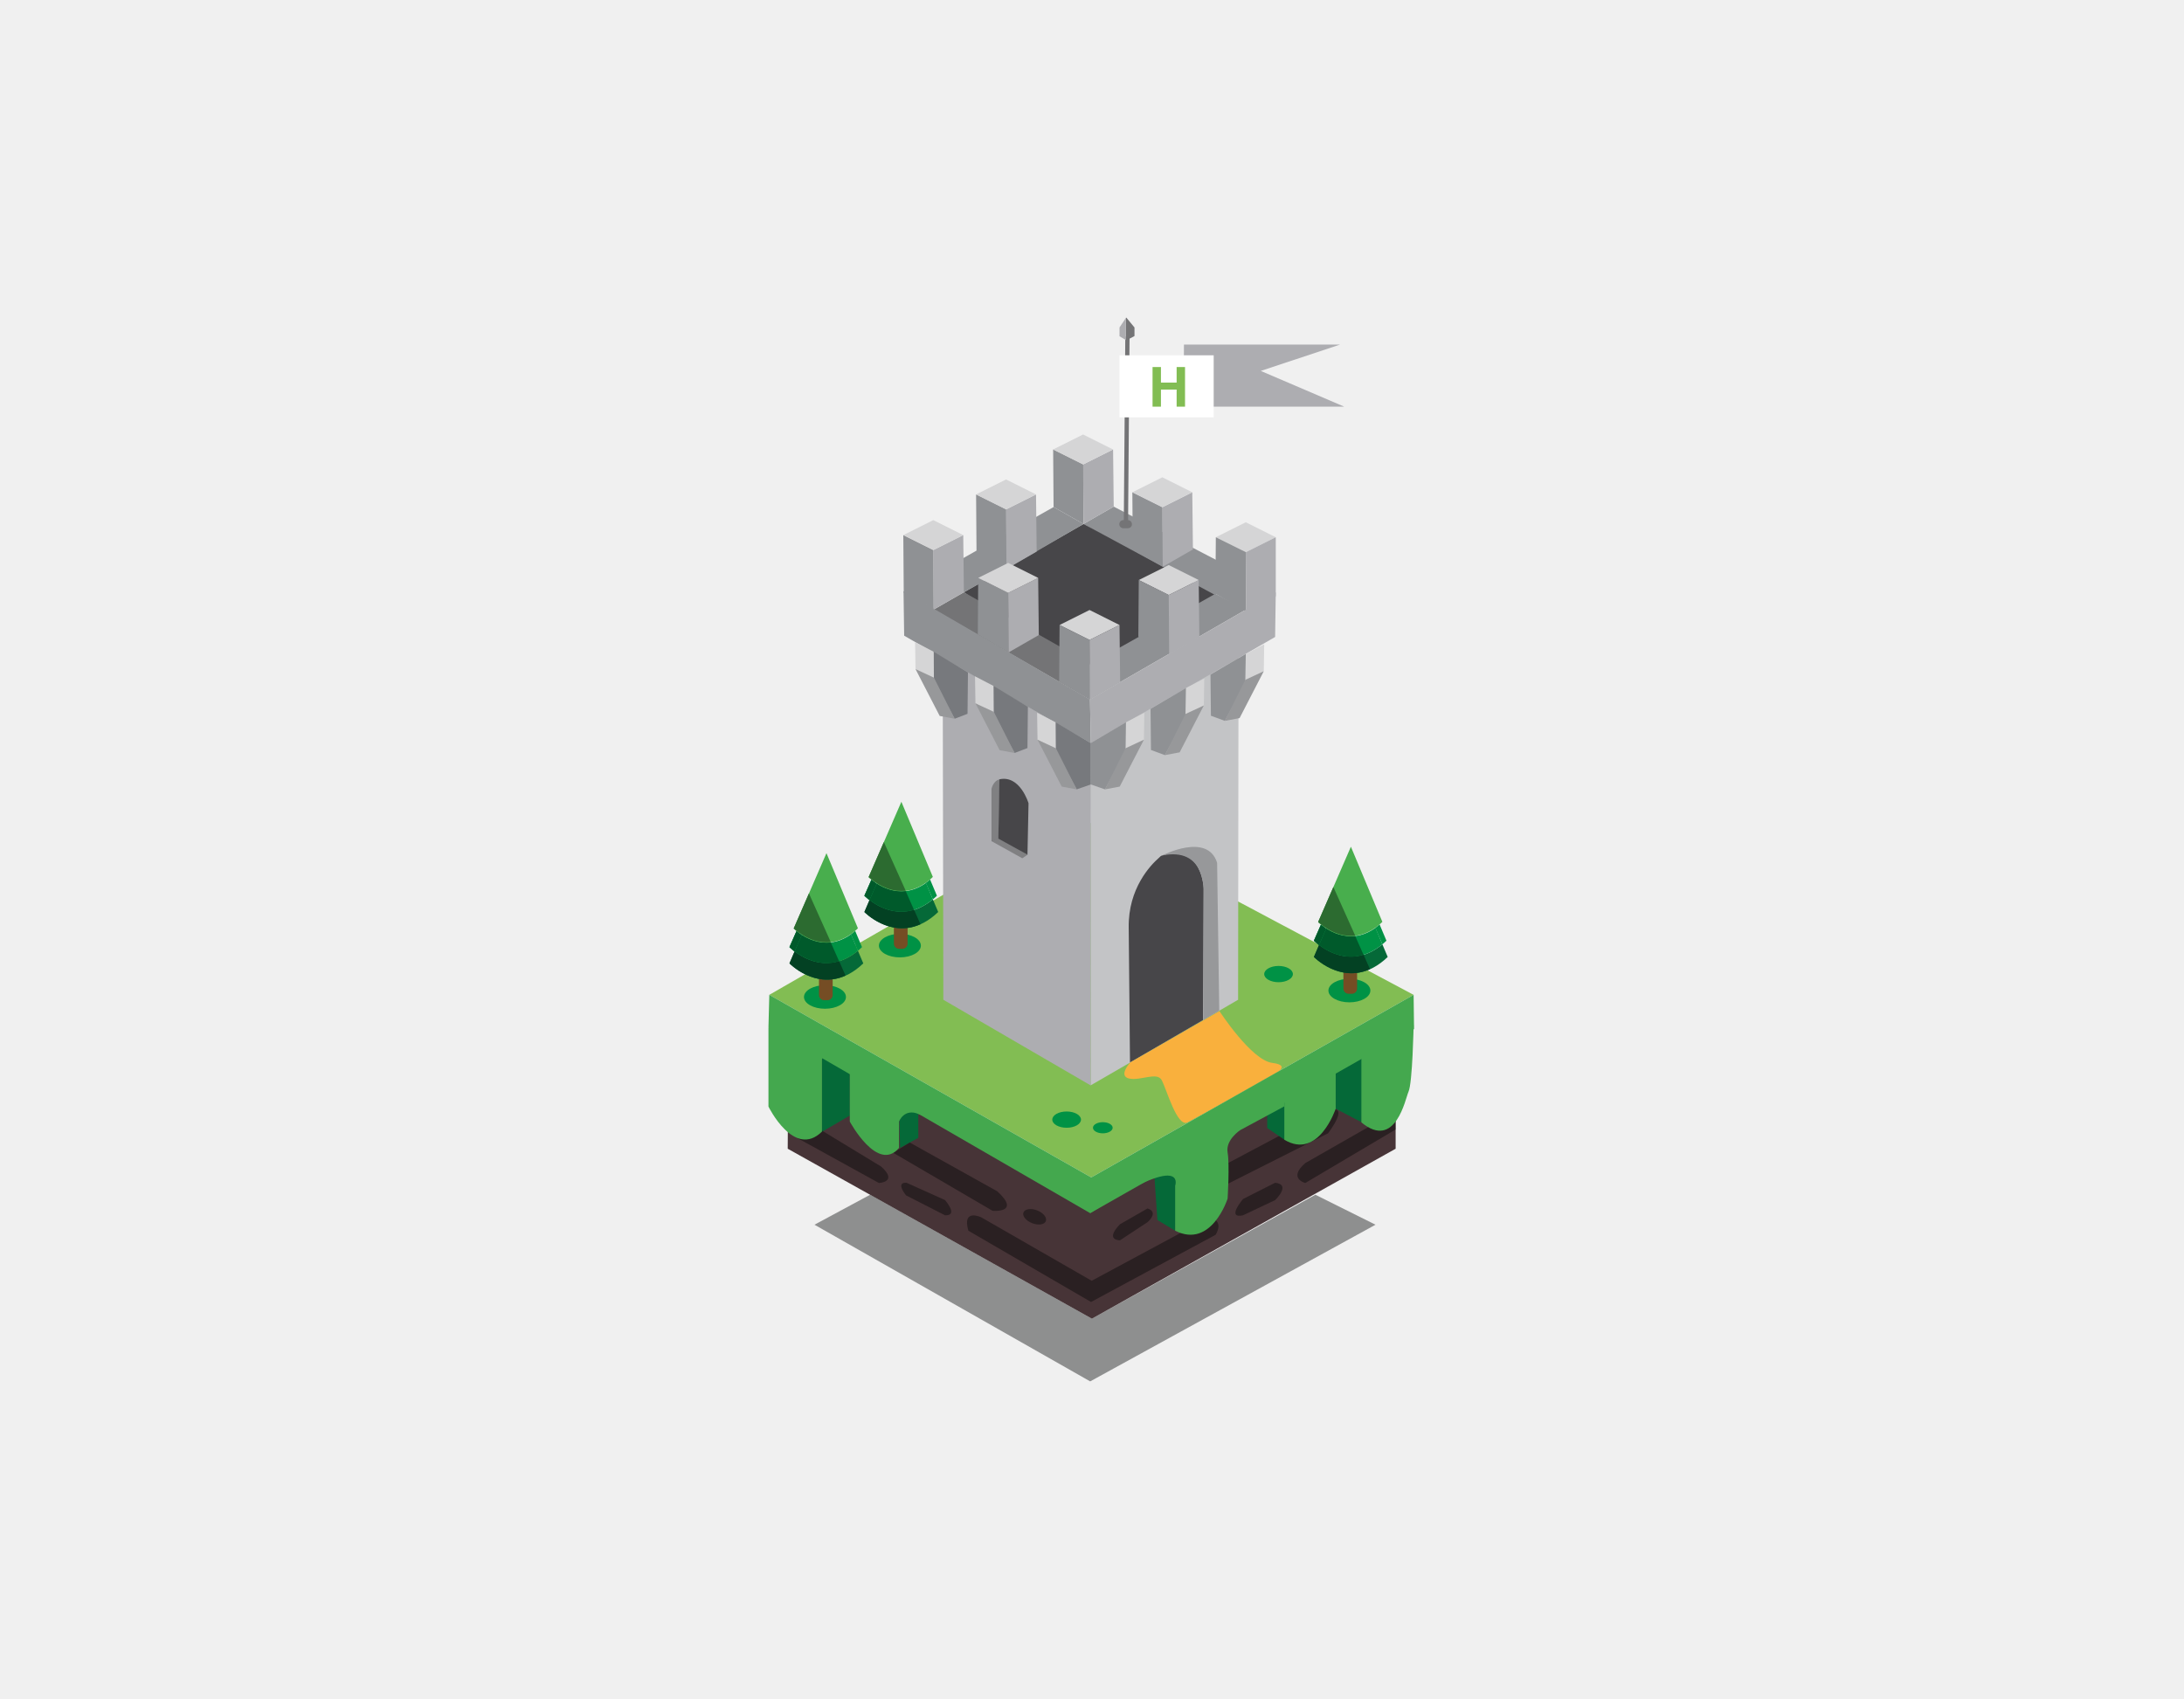
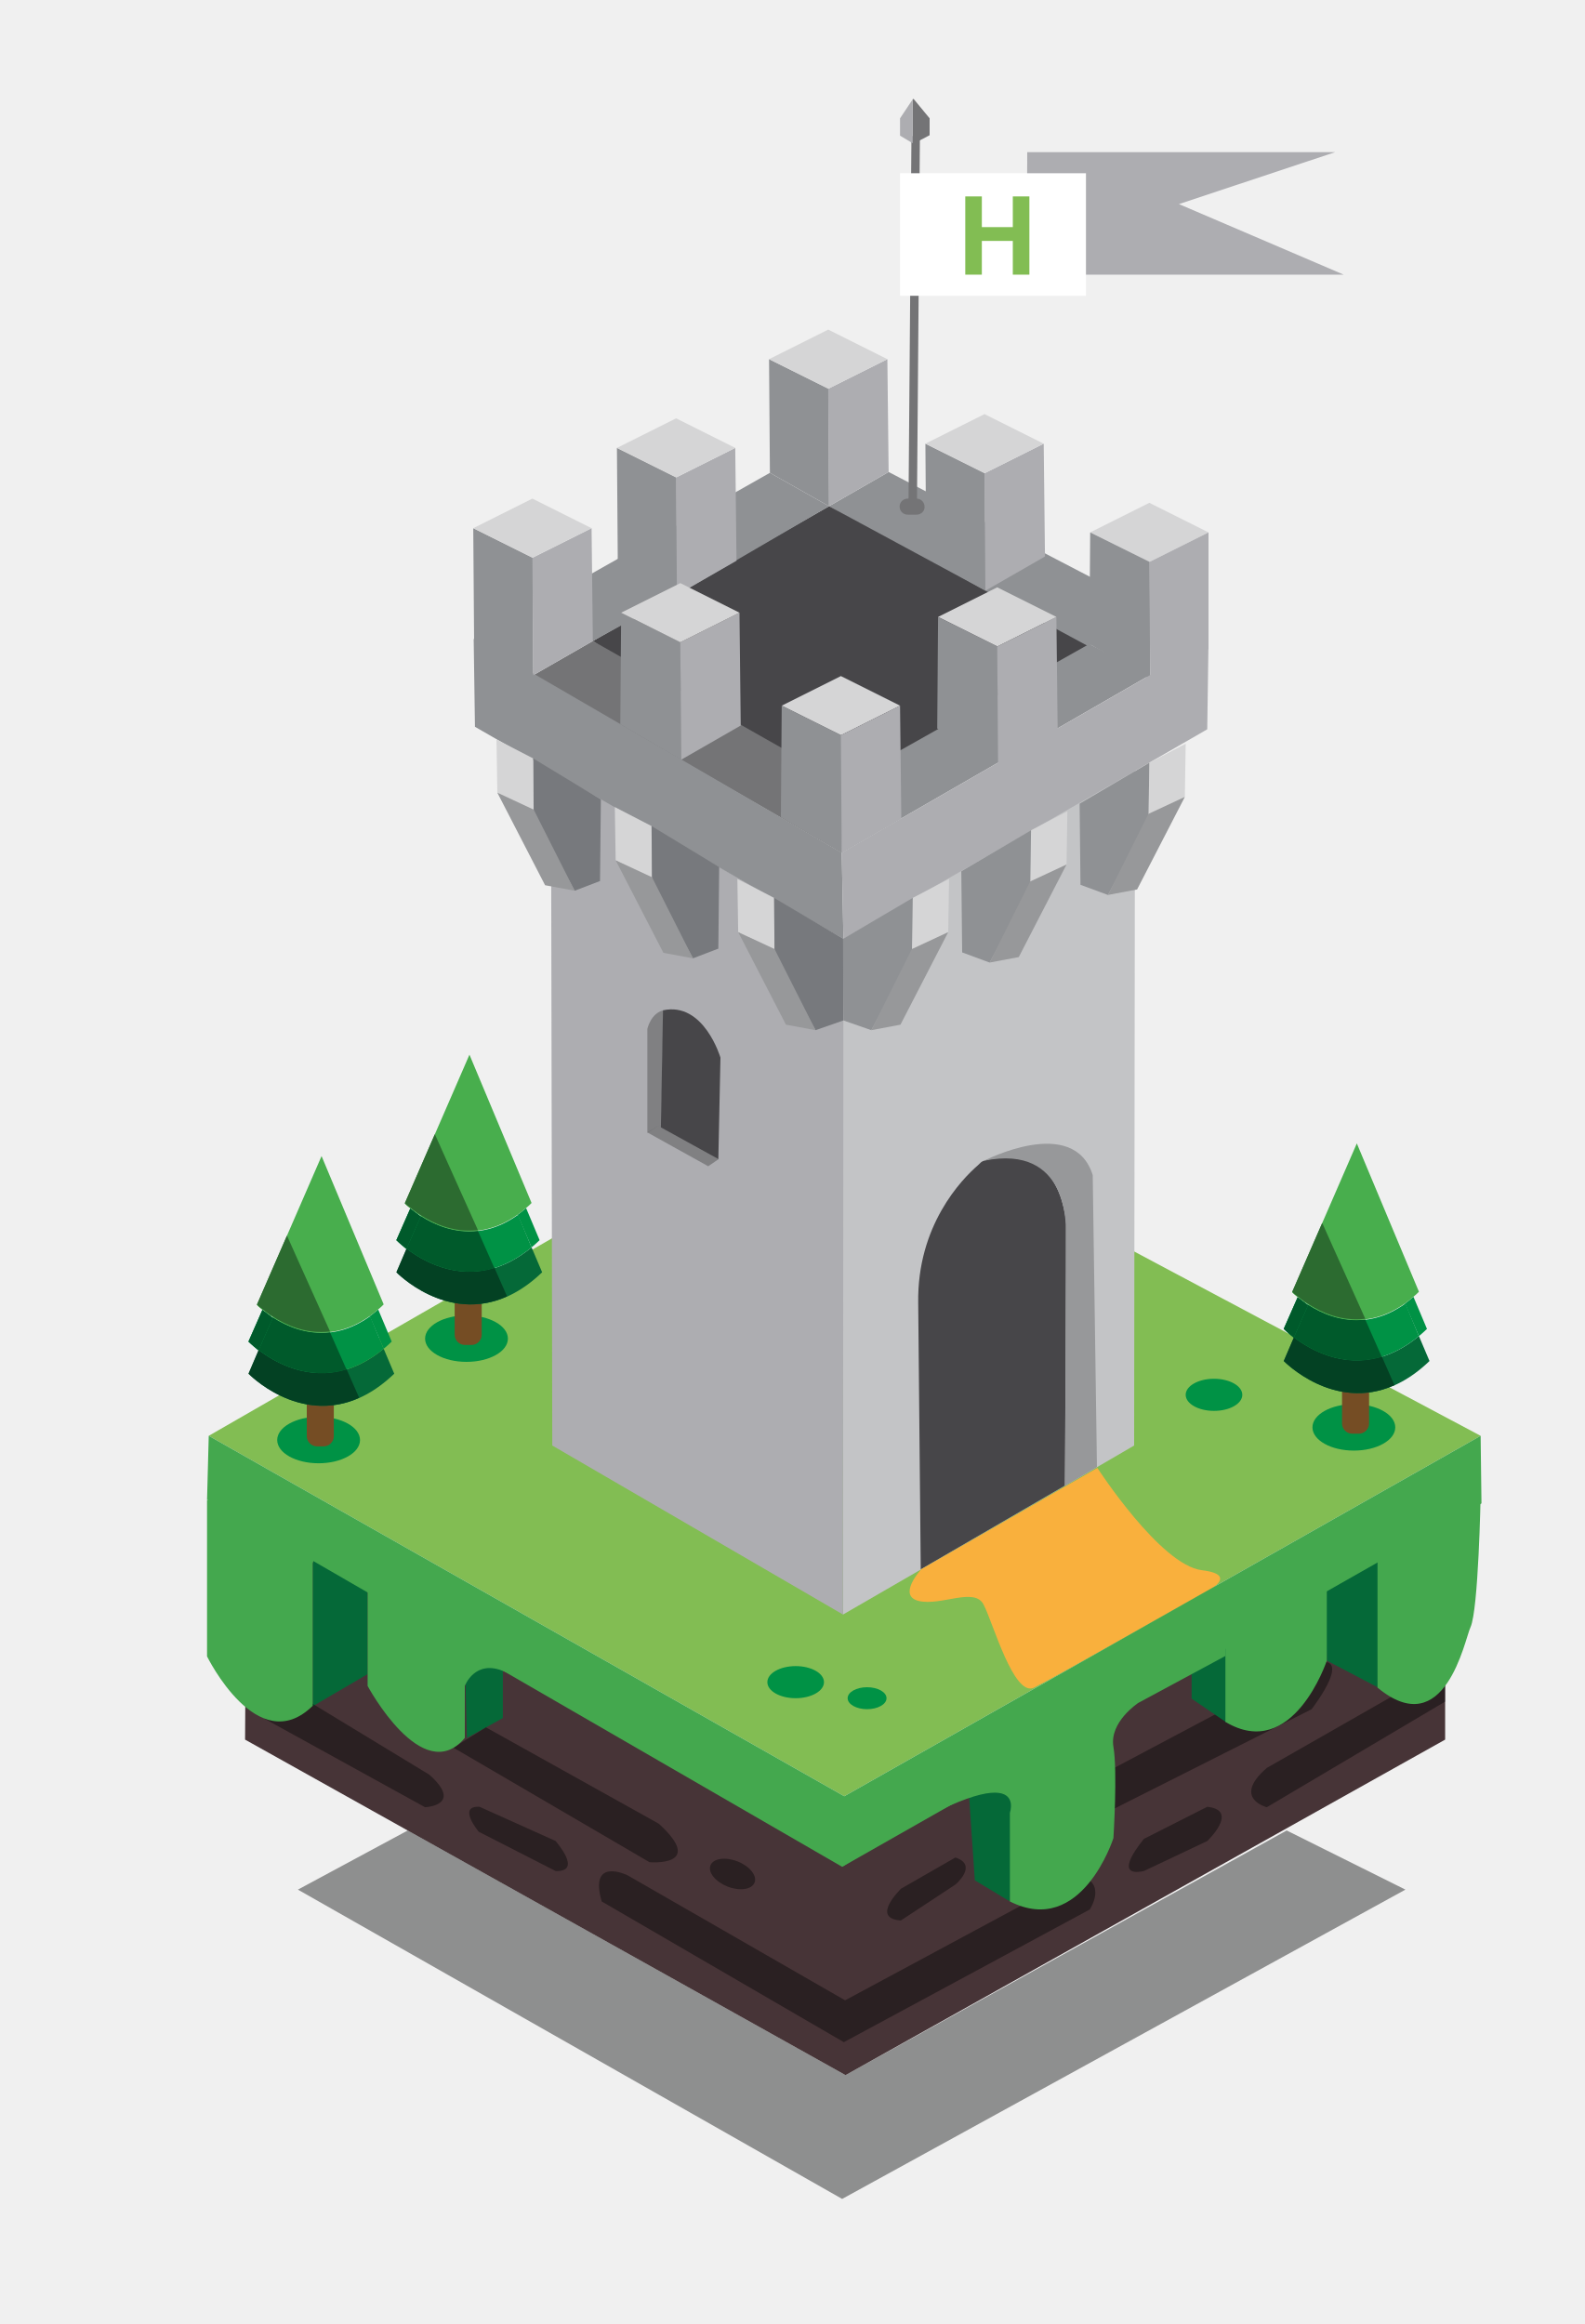
- <svg xmlns="http://www.w3.org/2000/svg" version="1.1" id="Ebene_1" x="0px" y="0px" viewBox="0 0 1020.3 793.7" style="enable-background:new 0 0 1020.3 793.7;" xml:space="preserve">
+ <svg xmlns="http://www.w3.org/2000/svg" version="1.1" id="Ebene_1" x="0px" y="0px" viewBox="310 125 375 550" style="enable-background:new 0 0 1020.3 793.7;" xml:space="preserve">
  <style type="text/css">
  #XMLID_680_ {
    font-family: sans-serif;
    font-weight: bold;
  }
	.st0{fill:#473437;}
	.st1{fill:#82BD53;}
	.st2{fill:#8F9194;}
	.st3{fill:#474649;}
	.st4{fill:#ADADB1;}
	.st5{fill:#D5D5D6;}
	.st6{fill:#C3C4C6;}
	.st7{fill:#747476;}
	.st8{fill:#97989A;}
	.st9{fill:#77797D;}
	.st10{opacity:0.49;fill:#515152;enable-background:new    ;}
	.st11{opacity:0.57;fill:#44A84E;enable-background:new    ;}
	.st12{fill:#056938;}
	.st13{fill:#F9B03D;}
	.st14{fill:#009245;}
	.st15{fill:#754D24;}
	.st16{fill:#48AE4D;}
	.st17{opacity:0.39;fill:#010202;enable-background:new    ;}
	.st18{fill:none;stroke:#747476;stroke-width:2;stroke-miterlimit:10;}
	.st19{fill:#FFFFFF;}
	.st20{font-family:'Roboto-Bold';}
	.st21{font-size:25.921px;}
	.st22{opacity:0.41;}
	.st23{fill:#010202;}
	.st24{fill:#44A84E;}
	.st25{opacity:0.41;fill:#010202;enable-background:new    ;}
</style>
  <polygon id="XMLID_574_" class="st0" points="368,536.7 510.1,616.1 652,536.7 652,484 510.3,565.8 368.3,484 " />
  <polygon id="XMLID_569_" class="st1" points="359.4,464.8 509.8,550.1 660.4,464.8 504,381.6 " />
  <g id="XMLID_564_">
    <g id="XMLID_488_">
      <polygon id="XMLID_540_" class="st2" points="567.5,278.3 542.2,265.8 506.2,244.8 520.3,236.7 578.5,267   " />
      <polygon id="XMLID_539_" class="st3" points="450.3,276.7 506.2,244.8 574.7,281.8 508.6,318   " />
      <polygon id="XMLID_537_" class="st2" points="529,230 529.2,256.9 543.2,264.8 543.1,237   " />
      <polygon id="XMLID_536_" class="st4" points="557,230 557.3,256.7 543.2,264.8 543,237   " />
      <polygon id="XMLID_535_" class="st5" points="543,223 529,230 543,237 557,230   " />
      <polygon id="XMLID_489_" class="st6" points="578.4,467.1 562.1,476.6 528,496.4 509.5,507.1 509.4,347.2 578.6,307.1   " />
      <polygon id="XMLID_490_" class="st4" points="440.7,467.1 509.5,507.1 509.6,347.2 440.4,307.1   " />
      <path id="XMLID_491_" class="st7" d="M578.5,308.4" />
      <path id="XMLID_504_" class="st8" d="M450.3,276.7" />
      <polygon id="XMLID_521_" class="st7" points="509.1,310 450.3,276.7 436.2,284.8 509.2,326.8   " />
      <polygon id="XMLID_522_" class="st2" points="567.8,277.4 508.8,310.6 509.2,326.8 581.9,284.9   " />
      <polygon id="XMLID_525_" class="st5" points="509,285 495,292 509,299 523,292   " />
      <polygon id="XMLID_526_" class="st5" points="546,264 532,271 546,278 560,271   " />
      <polygon id="XMLID_528_" class="st5" points="582,244 568,251 582,258 596,251   " />
      <path id="XMLID_538_" class="st8" d="M450.3,276.7" />
      <polygon id="XMLID_492_" class="st2" points="495,292 494.8,318.4 509.2,326.8 509.1,299   " />
      <polygon id="XMLID_495_" class="st4" points="523,292 523.3,318.7 509.2,326.8 509,299   " />
      <polygon id="XMLID_501_" class="st2" points="532,271 531.8,297.4 546.2,305.4 546.1,278   " />
      <polygon id="XMLID_500_" class="st4" points="560,271 560.3,297.7 546.2,305.8 546,278   " />
      <polygon id="XMLID_503_" class="st2" points="568,251 567.8,277.4 582.2,285.8 582.1,258   " />
      <polygon id="XMLID_502_" class="st4" points="596,251 596,278.6 582.2,285.8 582,258   " />
      <g id="XMLID_1_">
        <polygon id="XMLID_4_" class="st2" points="492.2,236.9 437.2,268 450.3,276.7 470.2,265.8 506.2,244.8    " />
        <polygon id="XMLID_7_" class="st2" points="506.1,217 492,210 492.2,236.9 506.2,244.8    " />
      </g>
      <polygon id="XMLID_530_" class="st4" points="520,210 520.3,236.7 506.2,244.8 506,217   " />
      <polygon id="XMLID_529_" class="st5" points="506,203 492,210 506,217 520,210   " />
      <polygon id="XMLID_523_" class="st2" points="422.4,297 509.6,347.2 509.2,326.8 422.1,276.2   " />
      <polygon id="XMLID_542_" class="st4" points="509.6,347.2 595.7,297.6 596,276.8 509.2,326.8   " />
      <polygon id="XMLID_534_" class="st2" points="456,231 456.2,257.9 470.2,265.8 470.1,238   " />
      <polygon id="XMLID_533_" class="st4" points="484,231 484.3,257.7 470.2,265.8 470,238   " />
      <polygon id="XMLID_532_" class="st5" points="470,224 456,231 470,238 484,231   " />
      <polygon id="XMLID_497_" class="st2" points="457,270 456.8,296.4 471.2,304.8 471.1,277   " />
      <polygon id="XMLID_496_" class="st4" points="485,270 485.3,296.7 471.2,304.8 471,277   " />
      <polygon id="XMLID_524_" class="st5" points="471,263 457,270 471,277 485,270   " />
      <polygon id="XMLID_499_" class="st2" points="422,250 422.2,276.9 436.2,284.8 436.1,257   " />
      <polygon id="XMLID_498_" class="st4" points="450,250 450.3,276.7 436.2,284.8 436,257   " />
      <polygon id="XMLID_527_" class="st5" points="436,243 422,250 436,257 450,250   " />
    </g>
    <polygon id="XMLID_543_" class="st5" points="427.5,300 427.7,312.6 436.3,318.2 436.2,304.5  " />
    <polygon id="XMLID_545_" class="st9" points="452.2,314.2 436.2,304.5 436.3,318.2 446,335.8 452,333.5  " />
    <polygon id="XMLID_544_" class="st8" points="446,335.8 436.3,316.6 427.7,312.6 439,334.5  " />
    <polygon id="XMLID_549_" class="st5" points="455.5,316 455.7,328.6 464.3,334.2 464.2,320.5  " />
    <polygon id="XMLID_548_" class="st9" points="480.2,330.2 464.2,320.5 464.3,334.2 474,351.8 480,349.5  " />
    <polygon id="XMLID_547_" class="st8" points="474,351.8 464.3,332.6 455.7,328.6 467,350.5  " />
    <polygon id="XMLID_553_" class="st5" points="484.5,333 484.7,345.6 493.3,351.2 493.2,337.5  " />
    <polygon id="XMLID_552_" class="st9" points="509.6,347.2 493.2,337.5 493.3,351.2 503,368.8 509.6,366.5  " />
    <polygon id="XMLID_551_" class="st8" points="503,368.8 493.3,349.6 484.7,345.6 496,367.5  " />
    <g id="XMLID_554_">
      <polygon id="XMLID_557_" class="st5" points="534.6,333 534.4,345.6 525.8,351.2 526,337.5   " />
      <polygon id="XMLID_556_" class="st2" points="509.5,347.2 526,337.5 525.8,351.2 516.2,368.8 509.6,366.5   " />
      <polygon id="XMLID_555_" class="st8" points="516.2,368.8 525.8,349.6 534.4,345.6 523.1,367.5   " />
    </g>
    <polygon id="XMLID_560_" class="st5" points="590.6,301 590.4,313.6 581.8,319.2 582,305.5  " />
    <polygon id="XMLID_559_" class="st2" points="565.5,315.2 582,305.5 581.8,319.2 572.2,336.8 565.7,334.4  " />
    <polygon id="XMLID_558_" class="st8" points="572.2,336.8 581.8,317.6 590.4,313.6 579.1,335.5  " />
    <polygon id="XMLID_563_" class="st5" points="562.6,317 562.4,329.6 553.8,335.2 554,321.5  " />
    <polygon id="XMLID_562_" class="st2" points="537.5,331.2 554,321.5 553.8,335.2 544.2,352.8 537.7,350.4  " />
    <polygon id="XMLID_561_" class="st8" points="544.2,352.8 553.8,333.6 562.4,329.6 551.1,351.5  " />
  </g>
  <polygon id="XMLID_565_" class="st10" points="466.5,391 466.3,391.1 463.2,393 477.6,401 480.1,399.3 " />
  <path id="XMLID_567_" class="st10" d="M467,364.1l-0.5,26.9l-3.3,2.1v-24.6C463.2,368.5,464,364.8,467,364.1z" />
  <path id="XMLID_566_" class="st3" d="M466.4,391.8l13.6,7.5l0.5-24c0,0-3.9-13.3-13.6-11.2L466.4,391.8z" />
  <path id="XMLID_568_" class="st3" d="M527.3,433.4l0.6,63l34.1-19.8l0.4-61c0,0-0.5-21.5-19.2-16c-1.1,0.3-1,0.5-1.8,1.2  C537.6,404.1,527,415,527.3,433.4z" />
  <path id="XMLID_570_" class="st8" d="M569.6,472.2l-7.5,4.4l0.1-61c0,0,0.8-20-19.3-15.9c0,0,21.2-11,25.7,3.4L569.6,472.2z" />
  <path id="XMLID_578_" class="st11" d="M590.8,518.9" />
  <path id="XMLID_575_" class="st12" d="M384,528.8l13-7.6V502c0,0-9.3-18.5-13-7V528.8z" />
  <polygon id="XMLID_550_" class="st12" points="420.5,536.3 429,531.6 429,517 420,517 " />
  <polygon id="XMLID_579_" class="st12" points="636,524.3 624,518 623.4,488.3 638.8,484.4 " />
  <polygon id="XMLID_581_" class="st12" points="549,575 540.7,570 539.1,546.6 550.9,548.2 " />
  <path id="XMLID_583_" class="st13" d="M528,496.4c0,0-5.8,6.3-0.5,7.5s13.2-3.4,15.3,0.9c2.2,4.2,7.1,21.9,11.9,19.6  c4.7-2.3,39.7-22.1,39.7-22.1s9.8-4.5,0-5.7s-24.7-24.2-24.7-24.2L528,496.4z" />
  <ellipse id="XMLID_582_" class="st14" cx="498.3" cy="523.1" rx="6.7" ry="3.8" />
  <ellipse id="XMLID_584_" class="st14" cx="597.3" cy="455.1" rx="6.7" ry="3.8" />
  <ellipse id="XMLID_585_" class="st14" cx="515.2" cy="526.9" rx="4.6" ry="2.6" />
  <g id="tree_x5F_1">
    <ellipse id="XMLID_586_" class="st14" cx="385.4" cy="465.8" rx="9.8" ry="5.5" />
    <path id="XMLID_587_" class="st15" d="M386.6,467.3H385c-1.3,0-2.4-1.1-2.4-2.4v-10.5c0-1.3,1.1-2.4,2.4-2.4h1.6   c1.3,0,2.4,1.1,2.4,2.4v10.5C389,466.2,387.9,467.3,386.6,467.3z" />
    <g>
      <animateTransform repeatCount="indefinite" attributeName="transform" type="rotate" values="0 0 0; 0.7 214 88; 0 0 0" dur="4s" />
      <g id="XMLID_589_">
        <path id="XMLID_603_" class="st14" d="M372.1,435l-3.3,7.5c0,0,0.9,0.9,2.4,2.1l3.4-7.7C373.6,436.1,372.7,435.5,372.1,435z" />
        <path id="XMLID_602_" class="st14" d="M400.8,444.2c0.6-0.5,1.3-1.1,1.9-1.7l-3.2-7.6c-0.7,0.6-1.3,1.1-2,1.6L400.8,444.2z" />
        <path id="XMLID_600_" class="st12" d="M400.8,444.2c-12.8,10.6-24.6,4.1-29.5,0.3l-2.4,5.6c0,0,16.6,17.1,34.4,0L400.8,444.2z" />
        <path id="XMLID_599_" class="st14" d="M400.8,444.2l-3.2-7.7c-9.5,6.8-18.2,3.4-23,0.3l-3.4,7.7     C376.2,448.3,388,454.8,400.8,444.2z" />
        <path id="XMLID_6_" class="st16" d="M386.1,398.6l-15.3,35.2c0,0,0.4,0.5,1.3,1.1c0.6,0.5,1.5,1.2,2.5,1.8     c4.8,3.1,13.5,6.5,23-0.3c0.7-0.5,1.3-1,2-1.6c0.4-0.3,0.8-0.7,1.2-1.1L386.1,398.6z" />
      </g>
      <g id="XMLID_605_">
        <path id="XMLID_618_" class="st16" d="M372.1,435l6.7-15.5l-0.9-2l-7.1,16.3C370.8,433.8,371.3,434.3,372.1,435z" />
        <path id="XMLID_620_" class="st14" d="M372.1,435l-3.3,7.5c0,0,0.9,0.9,2.4,2.1l3.4-7.7C373.6,436.1,372.7,435.5,372.1,435z" />
        <path id="XMLID_619_" class="st17" d="M372.1,435l-3.3,7.5c0,0,0.9,0.9,2.4,2.1l3.4-7.7C373.6,436.1,372.7,435.5,372.1,435z" />
        <path id="XMLID_622_" class="st16" d="M380.5,423.2l-1.7-3.8l-6.7,15.5c0.6,0.5,1.5,1.2,2.5,1.8L380.5,423.2z" />
        <path id="XMLID_624_" class="st12" d="M371.2,444.5l-2.4,5.6c0,0,11.8,12.2,26.2,5.7l-3-6.8C382.8,451.9,375,447.4,371.2,444.5z" />
        <path id="XMLID_623_" class="st17" d="M371.2,444.5l-2.4,5.6c0,0,11.8,12.2,26.2,5.7l-3-6.8C382.8,451.9,375,447.4,371.2,444.5z" />
        <path id="XMLID_626_" class="st14" d="M392,449.1l-3.9-8.8c-5.6,0.6-10.4-1.5-13.5-3.5l-3.4,7.7C375,447.4,382.8,451.9,392,449.1     z" />
        <path id="XMLID_625_" class="st17" d="M392,449.1l-3.9-8.8c-5.6,0.6-10.4-1.5-13.5-3.5l-3.4,7.7C375,447.4,382.8,451.9,392,449.1     z" />
        <path id="XMLID_628_" class="st16" d="M388.1,440.3l-7.6-17.1l-5.9,13.6C377.7,438.8,382.5,441,388.1,440.3z" />
        <path id="XMLID_8_" class="st17" d="M380.5,423.2l-1.7-3.8l-0.9-2l-7.1,16.3c0,0,0.4,0.5,1.3,1.1c0.6,0.5,1.5,1.2,2.5,1.8     c3.1,2,7.9,4.2,13.5,3.5L380.5,423.2z" />
      </g>
    </g>
  </g>
  <line id="XMLID_683_" class="st18" x1="526" y1="244.8" x2="526.7" y2="157.2" />
  <g id="flag_x5F_grey">
    <polygon id="flag_x5F_1" class="st4" points="628,190 553,190 553.1,161 626,161 589,173.3  " />
    <animateMotion fill="remove" values="4,2; 0,0; 4,2;" additive="replace" calcMode="paced" dur="3s" accumulate="none" restart="always" repeatCount="indefinite">
		</animateMotion>
  </g>
  <g id="flag_x5F_0">
    <rect id="XMLID_679_" x="523" y="166" class="st19" width="44" height="29" />
    <text id="XMLID_680_" transform="matrix(1 0 0 1 536.1096 190)" class="st1 st20 st21">H</text>
    <animateMotion fill="remove" values="0,0; 0,4; 0,0" additive="replace" calcMode="paced" dur="3s" accumulate="none" restart="always" repeatCount="indefinite">
		</animateMotion>
  </g>
  <g id="XMLID_685_">
    <polygon id="XMLID_686_" class="st7" points="526.2,148.4 526,148.5 526,158.9 526.2,159 530,157 530,153  " />
    <polygon id="XMLID_688_" class="st4" points="523,153 523,157.1 526,158.9 526,148.5  " />
  </g>
  <g id="XMLID_696_" class="st22">
    <path id="XMLID_687_" class="st23" d="M372.5,531.7l38.1,21c0,0,9.2-0.4,1-7.7l-30.3-18.4L372.5,531.7z" />
    <path id="XMLID_689_" class="st23" d="M417.3,538.6l46.4,27.1c0,0,13.5,1.2,2.2-9.1L425,533.8L417.3,538.6z" />
    <path id="XMLID_690_" class="st23" d="M452.4,575l57.3,33.3l58.2-31.4c0,0,4.4-6.6-2.9-8.1l-55,29.6l-51.5-29.6   C458.5,568.8,449.3,564.3,452.4,575z" />
    <path id="XMLID_691_" class="st23" d="M580.7,567.8l15-7.1c0,0,7.7-7.3,0-8.1l-15,7.6C580.7,560.3,572.7,569.5,580.7,567.8z" />
    <path id="XMLID_692_" class="st23" d="M569.6,555.1l50.8-25.6c0,0,11.8-15.2-1.3-10.2l-53.5,28.4L569.6,555.1z" />
    <path id="XMLID_693_" class="st23" d="M652,527.7l-42.2,25c0,0-8.3-2.1,0-9.3l42.2-24.1V527.7z" />
    <path id="XMLID_694_" class="st23" d="M523.2,579.5l12.9-8.5c0,0,5.5-4.6,0-6.4l-12.9,7.4C523.2,572.1,515.9,579,523.2,579.5z" />
    <path id="XMLID_695_" class="st23" d="M441.5,567.8l-18.2-9.3c0,0-5.2-6.2,0.2-5.9l18,8.1C441.5,560.8,448,568,441.5,567.8z" />
    <ellipse id="XMLID_684_" transform="matrix(-0.9318 -0.363 0.363 -0.9318 727.3859 1273.792)" class="st23" cx="483.4" cy="568.6" rx="5.6" ry="3.2" />
  </g>
  <polygon id="XMLID_580_" class="st12" points="600.2,532.6 592,527 592,515 603,510 " />
  <path id="XMLID_577_" class="st24" d="M600,516.9L579.4,528c0,0-6.9,4.5-5.9,10.4c1,5.8,0,21.6,0,21.6s-7.5,23.6-24.5,15v-21  c0,0,6-16.8-39.7,12.8l7.8-16.7l82.9-43V516.9z" />
  <path id="XMLID_576_" class="st24" d="M660.4,479c0,0-0.5,27-2.4,31.1c-1.4,3-6,27.5-22,14.3V493c0,0-5-7.5-12,7.5V518  c0,0-8,24.1-24,14.5V507l58.4-34L660.4,479z" />
  <polygon id="XMLID_3_" class="st24" points="660.4,464.8 509.8,550.1 359.4,464.8 359,479.9 509.3,566.8 660.6,480.8 " />
  <path id="XMLID_546_" class="st24" d="M359,480v37c0,0,12,24.5,25,11.7V495c0,0,3-11.7,13,6.8V524c0,0,13,24.2,23,12.3V524  c0,0,2.4-6.5,9.4-3.4s6.2-4.7,6.2-4.7l-62.3-38.4L359,480z" />
  <polygon id="XMLID_2_" class="st25" points="614.5,558.2 510.1,616.1 406.5,558.2 380.5,572.2 509.3,645.4 642.6,572.2 " />
  <g id="tree_x5F_2">
    <ellipse id="XMLID_27_" class="st14" cx="420.4" cy="441.8" rx="9.8" ry="5.5" />
    <path id="XMLID_26_" class="st15" d="M421.6,443.3H420c-1.3,0-2.4-1.1-2.4-2.4v-10.5c0-1.3,1.1-2.4,2.4-2.4h1.6   c1.3,0,2.4,1.1,2.4,2.4v10.5C424,442.2,422.9,443.3,421.6,443.3z" />
    <g>
      <animateTransform repeatCount="indefinite" attributeName="transform" type="rotate" values="0 0 0; 0.25 214 88; 0 0 0;" dur="4s" />
      <g id="XMLID_20_">
        <path id="XMLID_25_" class="st14" d="M407.1,411l-3.3,7.5c0,0,0.9,0.9,2.4,2.1l3.4-7.7C408.6,412.1,407.7,411.5,407.1,411z" />
        <path id="XMLID_24_" class="st14" d="M435.8,420.2c0.6-0.5,1.3-1.1,1.9-1.7l-3.2-7.6c-0.7,0.6-1.3,1.1-2,1.6L435.8,420.2z" />
        <path id="XMLID_23_" class="st12" d="M435.8,420.2c-12.8,10.6-24.6,4.1-29.5,0.3l-2.4,5.6c0,0,16.6,17.1,34.4,0L435.8,420.2z" />
        <path id="XMLID_22_" class="st14" d="M435.8,420.2l-3.2-7.7c-9.5,6.8-18.2,3.4-23,0.3l-3.4,7.7     C411.2,424.3,423,430.8,435.8,420.2z" />
        <path id="XMLID_21_" class="st16" d="M421.1,374.6l-15.3,35.2c0,0,0.4,0.5,1.3,1.1c0.6,0.5,1.5,1.2,2.5,1.8     c4.8,3.1,13.5,6.5,23-0.3c0.7-0.5,1.3-1,2-1.6c0.4-0.3,0.8-0.7,1.2-1.1L421.1,374.6z" />
      </g>
      <g id="XMLID_9_">
        <path id="XMLID_19_" class="st16" d="M407.1,411l6.7-15.5l-0.9-2l-7.1,16.3C405.8,409.8,406.3,410.3,407.1,411z" />
        <path id="XMLID_18_" class="st14" d="M407.1,411l-3.3,7.5c0,0,0.9,0.9,2.4,2.1l3.4-7.7C408.6,412.1,407.7,411.5,407.1,411z" />
        <path id="XMLID_17_" class="st17" d="M407.1,411l-3.3,7.5c0,0,0.9,0.9,2.4,2.1l3.4-7.7C408.6,412.1,407.7,411.5,407.1,411z" />
        <path id="XMLID_16_" class="st16" d="M415.5,399.2l-1.7-3.8l-6.7,15.5c0.6,0.5,1.5,1.2,2.5,1.8L415.5,399.2z" />
        <path id="XMLID_15_" class="st12" d="M406.2,420.5l-2.4,5.6c0,0,11.8,12.2,26.2,5.7l-3-6.8C417.8,427.9,410,423.4,406.2,420.5z" />
        <path id="XMLID_14_" class="st17" d="M406.2,420.5l-2.4,5.6c0,0,11.8,12.2,26.2,5.7l-3-6.8C417.8,427.9,410,423.4,406.2,420.5z" />
        <path id="XMLID_13_" class="st14" d="M427,425.1l-3.9-8.8c-5.6,0.6-10.4-1.5-13.5-3.5l-3.4,7.7C410,423.4,417.8,427.9,427,425.1z     " />
        <path id="XMLID_12_" class="st17" d="M427,425.1l-3.9-8.8c-5.6,0.6-10.4-1.5-13.5-3.5l-3.4,7.7C410,423.4,417.8,427.9,427,425.1z     " />
        <path id="XMLID_11_" class="st16" d="M423.1,416.3l-7.6-17.1l-5.9,13.6C412.7,414.8,417.5,417,423.1,416.3z" />
        <path id="XMLID_10_" class="st17" d="M415.5,399.2l-1.7-3.8l-0.9-2l-7.1,16.3c0,0,0.4,0.5,1.3,1.1c0.6,0.5,1.5,1.2,2.5,1.8     c3.1,2,7.9,4.2,13.5,3.5L415.5,399.2z" />
      </g>
    </g>
  </g>
  <g id="tree_x5F_3">
    <ellipse id="XMLID_47_" class="st14" cx="630.4" cy="462.8" rx="9.8" ry="5.5" />
    <path id="XMLID_46_" class="st15" d="M631.6,464.3H630c-1.3,0-2.4-1.1-2.4-2.4v-10.5c0-1.3,1.1-2.4,2.4-2.4h1.6   c1.3,0,2.4,1.1,2.4,2.4v10.5C634,463.2,632.9,464.3,631.6,464.3z" />
    <g>
      <animateTransform repeatCount="indefinite" attributeName="transform" type="rotate" values="0 0 0; 0.25 214 88; 0 0 0;" dur="4s" />
      <g id="XMLID_40_">
        <path id="XMLID_45_" class="st14" d="M617.1,432l-3.3,7.5c0,0,0.9,0.9,2.4,2.1l3.4-7.7C618.6,433.1,617.7,432.5,617.1,432z" />
        <path id="XMLID_44_" class="st14" d="M645.8,441.2c0.6-0.5,1.3-1.1,1.9-1.7l-3.2-7.6c-0.7,0.6-1.3,1.1-2,1.6L645.8,441.2z" />
        <path id="XMLID_43_" class="st12" d="M645.8,441.2c-12.8,10.6-24.6,4.1-29.5,0.3l-2.4,5.6c0,0,16.6,17.1,34.4,0L645.8,441.2z" />
        <path id="XMLID_42_" class="st14" d="M645.8,441.2l-3.2-7.7c-9.5,6.8-18.2,3.4-23,0.3l-3.4,7.7     C621.2,445.3,633,451.8,645.8,441.2z" />
        <path id="XMLID_41_" class="st16" d="M631.1,395.6l-15.3,35.2c0,0,0.4,0.5,1.3,1.1c0.6,0.5,1.5,1.2,2.5,1.8     c4.8,3.1,13.5,6.5,23-0.3c0.7-0.5,1.3-1,2-1.6c0.4-0.3,0.8-0.7,1.2-1.1L631.1,395.6z" />
      </g>
      <g id="XMLID_29_">
        <path id="XMLID_39_" class="st16" d="M617.1,432l6.7-15.5l-0.9-2l-7.1,16.3C615.8,430.8,616.3,431.3,617.1,432z" />
        <path id="XMLID_38_" class="st14" d="M617.1,432l-3.3,7.5c0,0,0.9,0.9,2.4,2.1l3.4-7.7C618.6,433.1,617.7,432.5,617.1,432z" />
        <path id="XMLID_37_" class="st17" d="M617.1,432l-3.3,7.5c0,0,0.9,0.9,2.4,2.1l3.4-7.7C618.6,433.1,617.7,432.5,617.1,432z" />
        <path id="XMLID_36_" class="st16" d="M625.5,420.2l-1.7-3.8l-6.7,15.5c0.6,0.5,1.5,1.2,2.5,1.8L625.5,420.2z" />
        <path id="XMLID_35_" class="st12" d="M616.2,441.5l-2.4,5.6c0,0,11.8,12.2,26.2,5.7l-3-6.8C627.8,448.9,620,444.4,616.2,441.5z" />
        <path id="XMLID_34_" class="st17" d="M616.2,441.5l-2.4,5.6c0,0,11.8,12.2,26.2,5.7l-3-6.8C627.8,448.9,620,444.4,616.2,441.5z" />
        <path id="XMLID_33_" class="st14" d="M637,446.1l-3.9-8.8c-5.6,0.6-10.4-1.5-13.5-3.5l-3.4,7.7C620,444.4,627.8,448.9,637,446.1z     " />
        <path id="XMLID_32_" class="st17" d="M637,446.1l-3.9-8.8c-5.6,0.6-10.4-1.5-13.5-3.5l-3.4,7.7C620,444.4,627.8,448.9,637,446.1z     " />
        <path id="XMLID_31_" class="st16" d="M633.1,437.3l-7.6-17.1l-5.9,13.6C622.7,435.8,627.5,438,633.1,437.3z" />
        <path id="XMLID_30_" class="st17" d="M625.5,420.2l-1.7-3.8l-0.9-2l-7.1,16.3c0,0,0.4,0.5,1.3,1.1c0.6,0.5,1.5,1.2,2.5,1.8     c3.1,2,7.9,4.2,13.5,3.5L625.5,420.2z" />
      </g>
    </g>
  </g>
  <path id="XMLID_5_" class="st7" d="M526.9,246.8h-2.1c-1.1,0-1.9-0.9-1.9-1.9l0,0c0-1.1,0.9-1.9,1.9-1.9h2.1c1.1,0,1.9,0.9,1.9,1.9  l0,0C528.9,245.9,528,246.8,526.9,246.8z" />
</svg>
